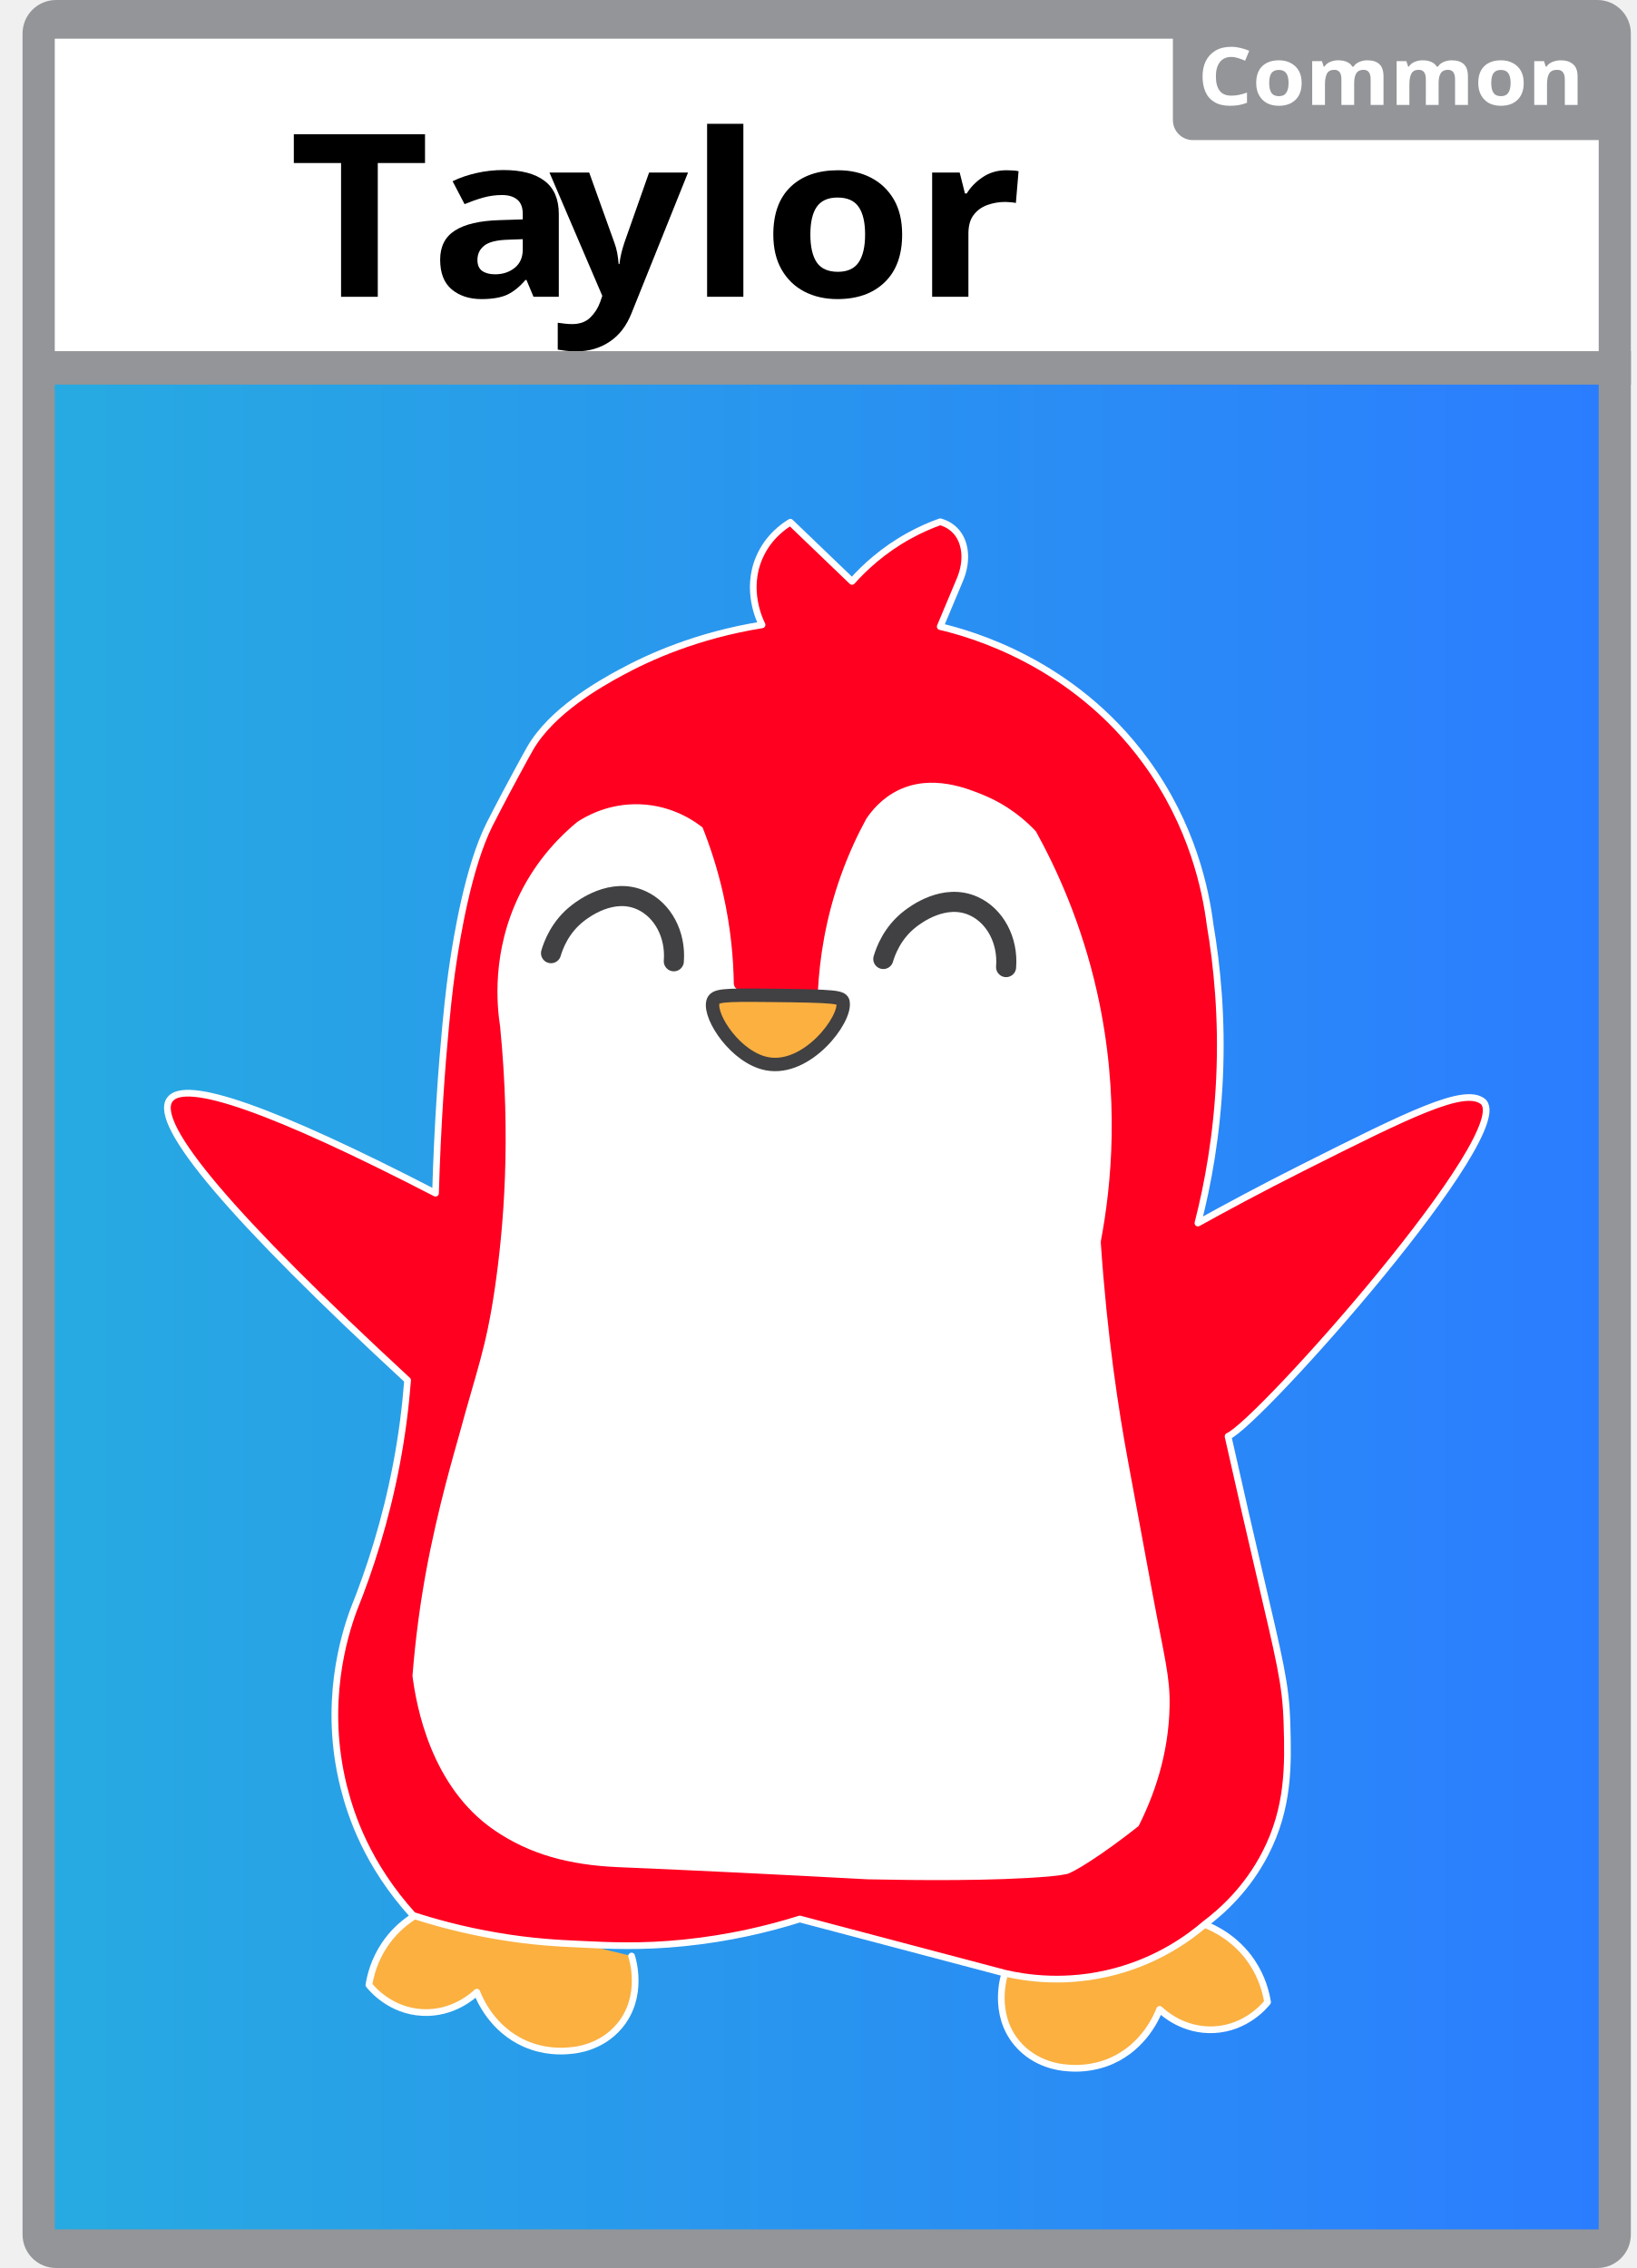
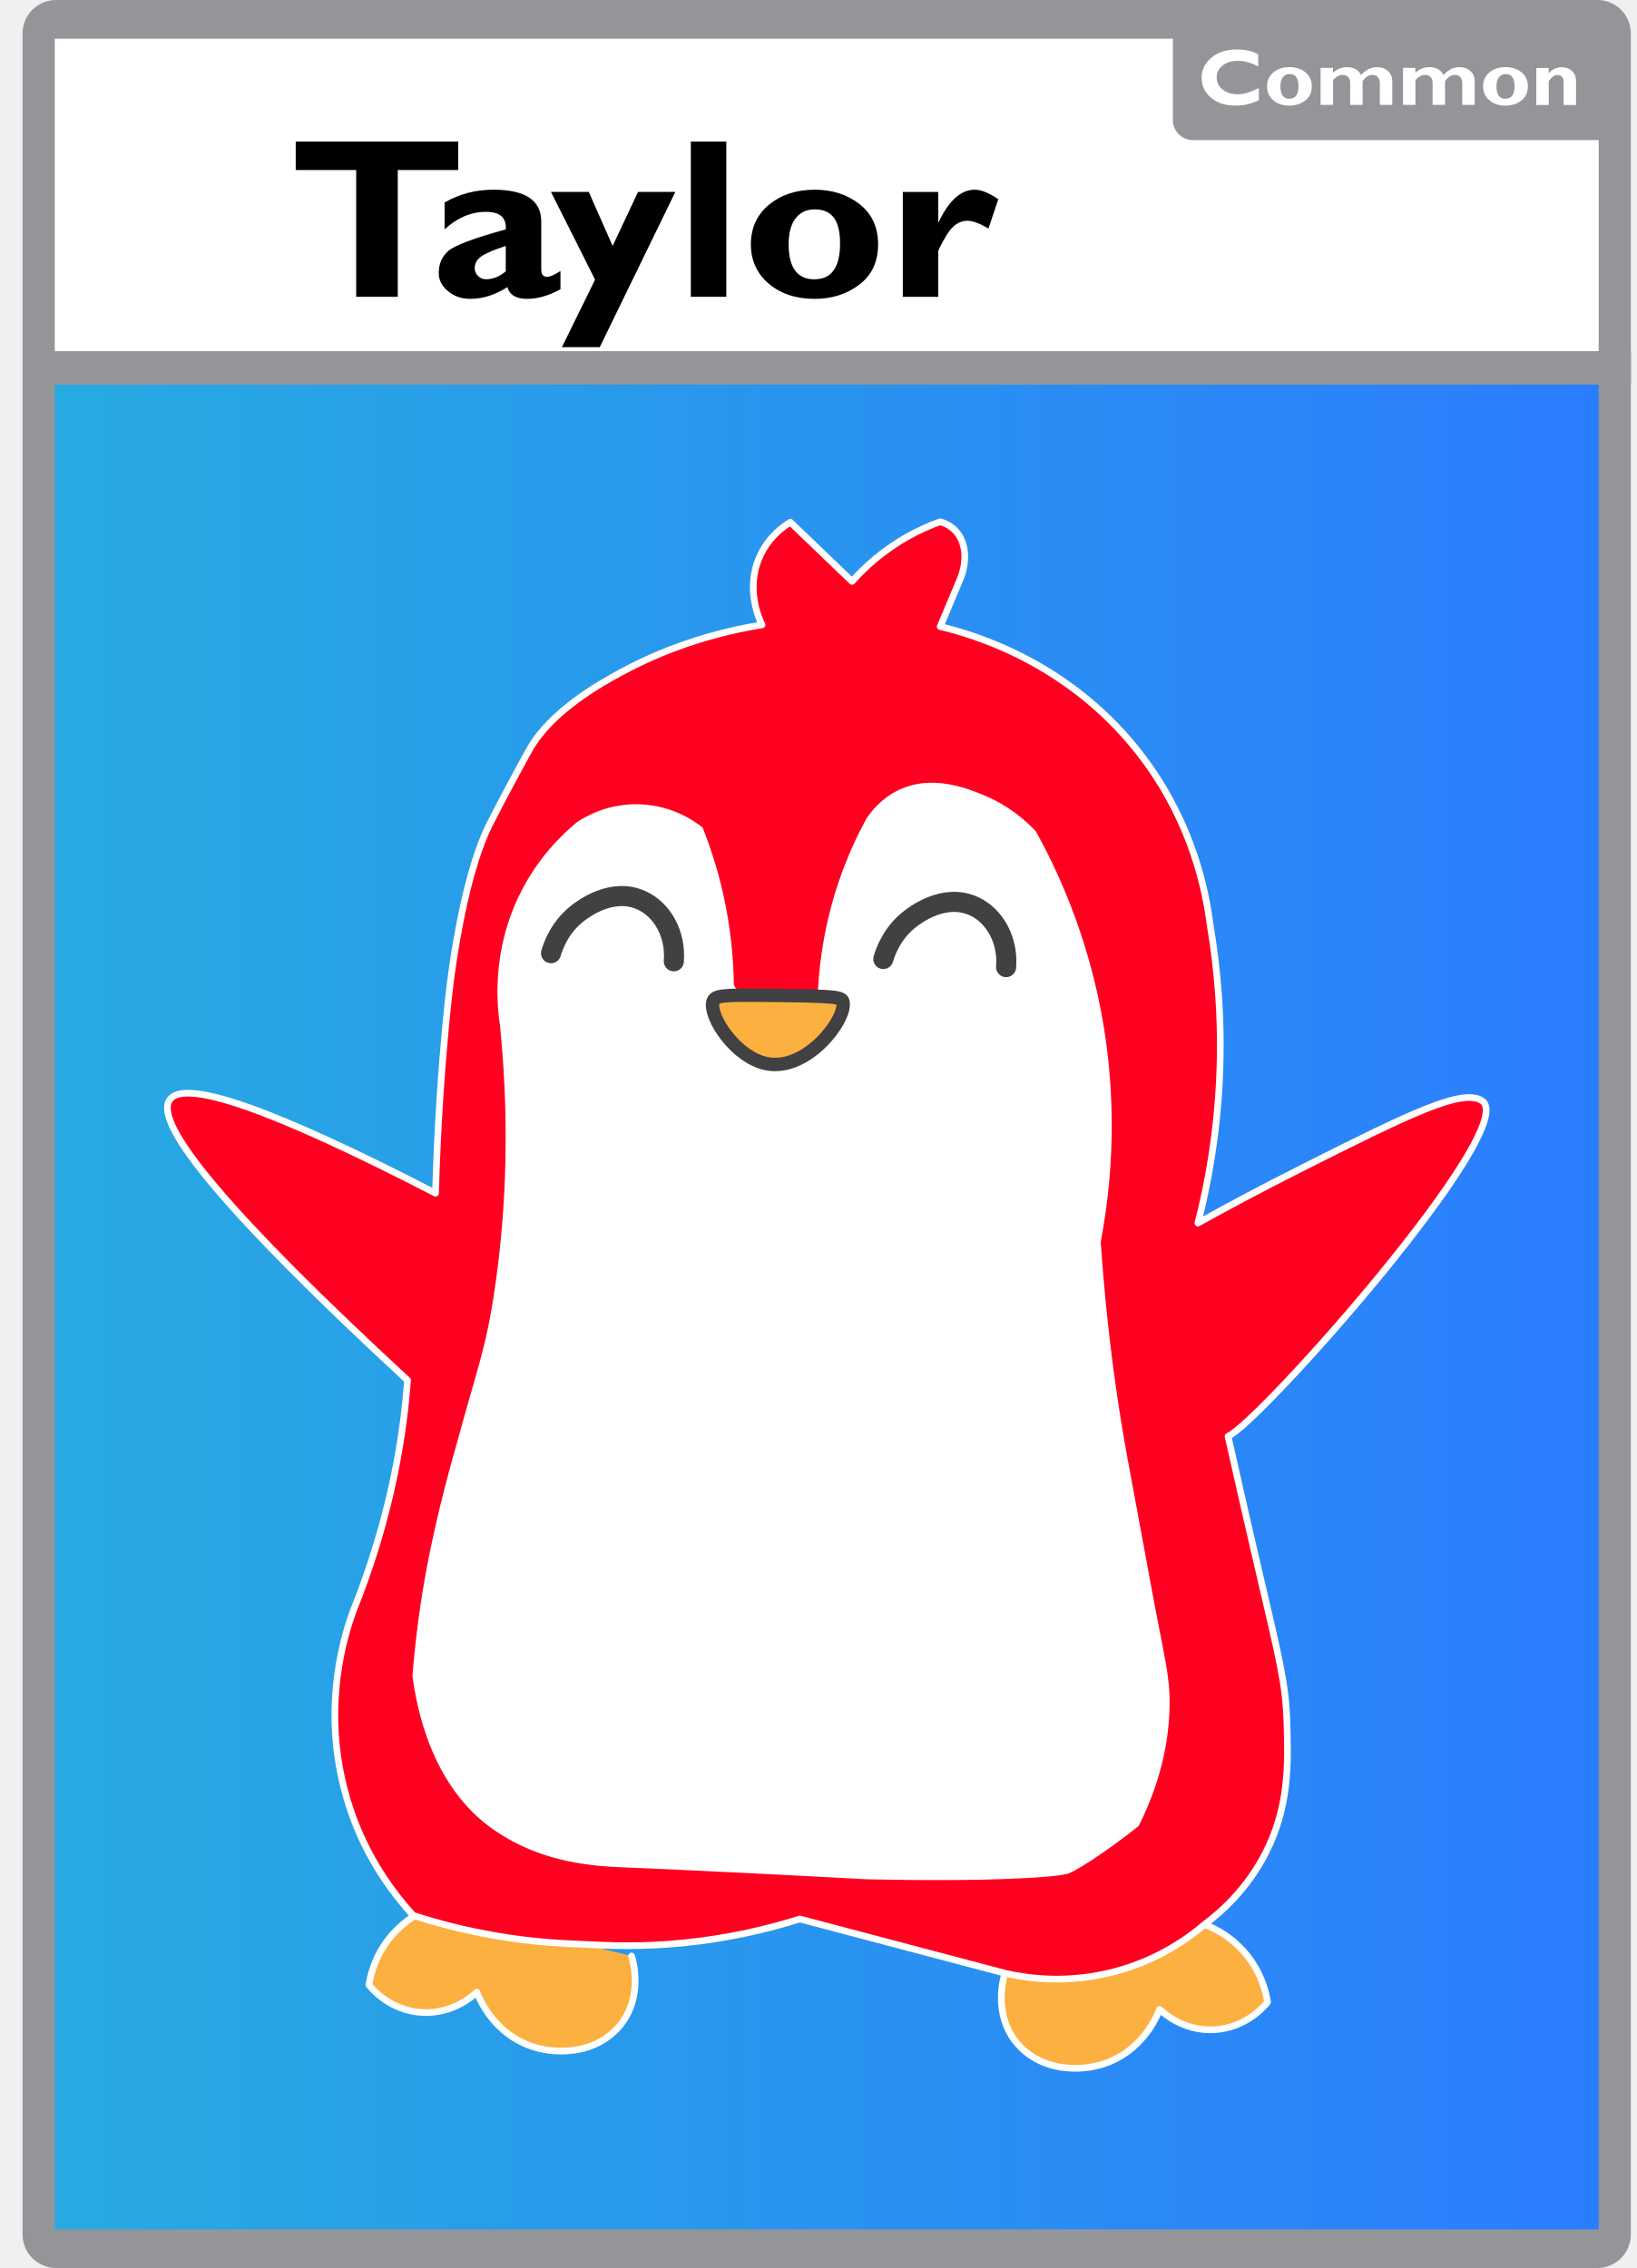
<svg xmlns="http://www.w3.org/2000/svg" id="Outline" width="244.38" height="338.83" viewBox="0 0 244.38 338.83">
  <defs>
    <style>
-       .cls-1 {
-         font-size: 34px;
-       }
- 
      .cls-1, .cls-2 {
-         font-family: GillSansMT-Bold, 'Gill Sans MT';
-         font-weight: 700;
-       }
- 
-       .cls-3 {
-         letter-spacing: -.14em;
-       }
- 
-       .cls-4, .cls-5, .cls-2 {
        fill: #fff;
      }

-       .cls-6, .cls-5, .cls-7, .cls-8, .cls-9 {
+       .cls-3, .cls-2, .cls-4, .cls-5, .cls-6 {
        stroke-linecap: round;
        stroke-linejoin: round;
      }

-       .cls-6, .cls-8 {
+       .cls-3, .cls-5 {
        stroke: #fff;
      }

-       .cls-6, .cls-9 {
+       .cls-3, .cls-6 {
        fill: #fbb040;
      }

-       .cls-5 {
+       .cls-2 {
        stroke: #ff0021;
      }

-       .cls-5, .cls-9 {
+       .cls-2, .cls-6 {
        stroke-width: 2px;
      }

-       .cls-10 {
-         letter-spacing: -.04em;
-       }
- 
-       .cls-11 {
+       .cls-7 {
        stroke: #939598;
        stroke-miterlimit: 10;
        stroke-width: 5px;
      }

-       .cls-11, .cls-7 {
+       .cls-7, .cls-4 {
        fill: none;
      }

-       .cls-2 {
-         font-size: 12px;
-       }
- 
-       .cls-12 {
+       .cls-8 {
        fill: #939598;
      }

-       .cls-7 {
+       .cls-4 {
        stroke-width: 3px;
      }

-       .cls-7, .cls-9 {
+       .cls-4, .cls-6 {
        stroke: #414042;
      }

-       .cls-8 {
+       .cls-5 {
        fill: #ff0021;
      }

-       .cls-13 {
+       .cls-9 {
        fill: url(#linear-gradient);
      }
    </style>
    <linearGradient id="linear-gradient" x1="8.18" y1="194.01" x2="238.78" y2="194.01" gradientUnits="userSpaceOnUse">
      <stop offset="0" stop-color="#27aae1" />
      <stop offset="1" stop-color="#2b7dff" />
    </linearGradient>
  </defs>
-   <rect class="cls-12" x="3.37" width="240.21" height="338.83" rx="5" ry="5" />
-   <rect class="cls-13" x="8.18" y="54.96" width="230.6" height="278.1" />
-   <path class="cls-6" d="M94.33,292.22c.11.31,1.93,6.01-1.81,10.46-2.73,3.25-6.55,3.61-7.32,3.67-1.34.14-3.94.22-6.79-1.03-4.91-2.17-6.79-6.67-7.19-7.7-.51.48-3.52,3.27-8.13,3.04-4.81-.25-7.57-3.59-7.99-4.12.22-1.37.77-3.66,2.35-6.01,2.41-3.58,5.71-5.08,7.05-5.6" />
-   <path class="cls-6" d="M150.09,294.79c-.11.31-1.93,6.01,1.81,10.46,2.73,3.25,6.55,3.61,7.32,3.67,1.34.14,3.94.22,6.79-1.03,4.91-2.17,6.79-6.67,7.19-7.7.51.48,3.52,3.27,8.13,3.04,4.81-.25,7.57-3.59,7.99-4.12-.22-1.37-.77-3.66-2.35-6.01-2.41-3.58-5.71-5.08-7.05-5.6" />
-   <path class="cls-8" d="M183.42,214.59c1.86,8.28,3.43,15.13,4.57,19.98,3.17,13.61,4.05,16.95,4.23,22.88.19,6.22.3,12.6-3.23,19.44-2.72,5.29-6.5,8.68-9.06,10.6-2.31,1.98-6.78,5.27-13.3,7.02-7.35,1.98-13.51.98-16.53.28-10.21-2.7-20.43-5.4-30.64-8.1-4.65,1.46-10.5,2.88-17.33,3.57-6.33.65-11.31.4-15.45.2-3.33-.15-7.25-.35-12.36-1.22-5.16-.87-9.44-2.06-12.63-3.1-6.85-7.58-9.26-14.86-10.35-19.18-3.12-12.4.06-22.6,1.48-26.46,2.42-6.01,4.78-13.3,6.39-21.74.85-4.47,1.37-8.68,1.67-12.55-26.28-24.29-38.12-38.27-35.53-41.92,2.26-3.19,15.49,1.47,39.7,13.97.3-10.47.94-18.96,1.51-24.99.5-5.26.86-7.76,1.11-9.43.52-3.46,2.22-14.24,5.44-20.66.25-.49,1.79-3.52,3.9-7.42.93-1.73,1.87-3.44,2.15-3.92,3.23-5.65,10.5-9.71,13.5-11.34,4.28-2.33,11.4-5.57,21.16-7.15-.34-.68-2.51-5.2-.41-10.06,1.32-3.07,3.66-4.68,4.64-5.27,3.07,2.95,6.14,5.89,9.21,8.84,1.86-2.09,4.65-4.68,8.53-6.82,1.64-.9,3.21-1.59,4.64-2.09,1.15.33,1.84.9,2.21,1.28,1.64,1.67,1.91,4.57.74,7.35-.98,2.35-1.97,4.69-2.95,7.03,4.53,1.07,19.81,5.29,30.63,20.05,7.09,9.66,9.04,19.44,9.68,24.5,1.04,6.11,1.82,13.89,1.41,22.88-.39,8.54-1.74,15.88-3.23,21.68,4.02-2.23,9.36-5.11,15.72-8.31,15.92-8,23.94-11.96,26.77-9.91,5.67,4.11-33.24,48-37.99,50.08Z" />
-   <path class="cls-5" d="M73.71,153.57c1.63,16.53.53,29.76-.81,38.88-1.3,8.85-2.63,11.85-5.31,21.75-.51,1.9-3.17,10.71-4.97,20.58-.78,4.28-1.54,9.53-2.02,15.59.59,4.71,2.82,17.15,12.7,23.9,5.45,3.72,11.54,5.35,18.94,5.67,5.88.25,11.8.52,17.74.81,6.55.32,13.07.66,19.55,1.01,7.42.16,19.02.27,27.01-.41.43-.04,1-.09,1.69-.18,0,0,.69-.1,1.33-.22,1.11-.21,5.62-2.99,11.29-7.49,2.37-4.65,4.71-11.01,4.84-18.63.07-4.52-.78-7.31-2.62-17.21-1.22-6.55-2.41-13.1-3.63-19.64-1.38-7.45-3.07-18.36-4.03-32.4,1.55-8.22,2.99-21.74-.6-37.67-2.31-10.24-6.02-18.42-9.27-24.3-3.08-3.3-6.23-4.9-8.06-5.67-2.56-1.07-8.24-3.43-13.7-.81-2.76,1.33-4.41,3.42-5.24,4.66-1.33,2.43-2.66,5.27-3.83,8.51-2.43,6.74-3.29,12.87-3.54,17.59-2.31-.33-4.62-.65-6.94-.98h-3.63c-.06-3.78-.45-8.41-1.61-13.57-.89-3.97-2.06-7.43-3.22-10.33-1.12-.92-4.71-3.63-10.08-3.85-5.16-.21-8.85,2.02-10.08,2.84-2.41,1.98-6.13,5.57-8.87,11.14-4.37,8.87-3.53,17.2-3.02,20.45Z" />
-   <path class="cls-7" d="M82.3,142.4c.34-1.15,1.33-3.94,4.05-6.02.72-.55,5.06-3.88,9.45-1.88,3.18,1.44,5.16,5.11,4.84,9.11" />
-   <path class="cls-7" d="M131.93,143.27c.34-1.15,1.33-3.94,4.05-6.02.72-.55,5.06-3.88,9.45-1.88,3.18,1.44,5.16,5.11,4.84,9.11" />
-   <path class="cls-9" d="M125.92,149.72c-.16-.77-.87-.92-11.02-1.02-7.05-.07-8.18-.02-8.43,1.02-.53,2.28,3.48,8.33,8.1,9.2,6,1.13,11.86-6.66,11.34-9.2Z" />
-   <rect class="cls-4" x="8.18" y="5.78" width="230.6" height="49.18" />
-   <path class="cls-12" d="M175.18,5.17h64.83v15.76h-61.83c-1.66,0-3-1.34-3-3V5.17h0Z" />
-   <text class="cls-1" transform="translate(43.15 44.34) scale(1.07 1)">
-     <tspan class="cls-3" x="0" y="0">T</tspan>
-     <tspan class="cls-10" x="19.69" y="0">a</tspan>
-     <tspan x="36.37" y="0">ylor</tspan>
-   </text>
-   <text class="cls-2" transform="translate(178.86 15.68) scale(1.07 1)">
-     <tspan x="0" y="0">Common</tspan>
-   </text>
-   <line class="cls-11" x1="5.96" y1="54.96" x2="243.59" y2="54.96" />
+   <rect class="cls-8" x="3.37" width="240.21" height="338.83" rx="5" ry="5" />
+   <rect class="cls-9" x="8.18" y="54.96" width="230.6" height="278.1" />
+   <path class="cls-3" d="M94.33,292.22c.11.31,1.93,6.01-1.81,10.46-2.73,3.25-6.55,3.61-7.32,3.67-1.34.14-3.94.22-6.79-1.03-4.91-2.17-6.79-6.67-7.19-7.7-.51.48-3.52,3.27-8.13,3.04-4.81-.25-7.57-3.59-7.99-4.12.22-1.37.77-3.66,2.35-6.01,2.41-3.58,5.71-5.08,7.05-5.6" />
+   <path class="cls-3" d="M150.09,294.79c-.11.31-1.93,6.01,1.81,10.46,2.73,3.25,6.55,3.61,7.32,3.67,1.34.14,3.94.22,6.79-1.03,4.91-2.17,6.79-6.67,7.19-7.7.51.48,3.52,3.27,8.13,3.04,4.81-.25,7.57-3.59,7.99-4.12-.22-1.37-.77-3.66-2.35-6.01-2.41-3.58-5.71-5.08-7.05-5.6" />
+   <path class="cls-5" d="M183.42,214.59c1.86,8.28,3.43,15.13,4.57,19.98,3.17,13.61,4.05,16.95,4.23,22.88.19,6.22.3,12.6-3.23,19.44-2.72,5.29-6.5,8.68-9.06,10.6-2.31,1.98-6.78,5.27-13.3,7.02-7.35,1.98-13.51.98-16.53.28-10.21-2.7-20.43-5.4-30.64-8.1-4.65,1.46-10.5,2.88-17.33,3.57-6.33.65-11.31.4-15.45.2-3.33-.15-7.25-.35-12.36-1.22-5.16-.87-9.44-2.06-12.63-3.1-6.85-7.58-9.26-14.86-10.35-19.18-3.12-12.4.06-22.6,1.48-26.46,2.42-6.01,4.78-13.3,6.39-21.74.85-4.47,1.37-8.68,1.67-12.55-26.28-24.29-38.12-38.27-35.53-41.92,2.26-3.19,15.49,1.47,39.7,13.97.3-10.47.94-18.96,1.51-24.99.5-5.26.86-7.76,1.11-9.43.52-3.46,2.22-14.24,5.44-20.66.25-.49,1.79-3.52,3.9-7.42.93-1.73,1.87-3.44,2.15-3.92,3.23-5.65,10.5-9.71,13.5-11.34,4.28-2.33,11.4-5.57,21.16-7.15-.34-.68-2.51-5.2-.41-10.06,1.32-3.07,3.66-4.68,4.64-5.27,3.07,2.95,6.14,5.89,9.21,8.84,1.86-2.09,4.65-4.68,8.53-6.82,1.64-.9,3.21-1.59,4.64-2.09,1.15.33,1.84.9,2.21,1.28,1.64,1.67,1.91,4.57.74,7.35-.98,2.35-1.97,4.69-2.95,7.03,4.53,1.07,19.81,5.29,30.63,20.05,7.09,9.66,9.04,19.44,9.68,24.5,1.04,6.11,1.82,13.89,1.41,22.88-.39,8.54-1.74,15.88-3.23,21.68,4.02-2.23,9.36-5.11,15.72-8.31,15.92-8,23.94-11.96,26.77-9.91,5.67,4.11-33.24,48-37.99,50.08Z" />
+   <path class="cls-2" d="M73.71,153.57c1.63,16.53.53,29.76-.81,38.88-1.3,8.85-2.63,11.85-5.31,21.75-.51,1.9-3.17,10.71-4.97,20.58-.78,4.28-1.54,9.53-2.02,15.59.59,4.71,2.82,17.15,12.7,23.9,5.45,3.72,11.54,5.35,18.94,5.67,5.88.25,11.8.52,17.74.81,6.55.32,13.07.66,19.55,1.01,7.42.16,19.02.27,27.01-.41.43-.04,1-.09,1.69-.18,0,0,.69-.1,1.33-.22,1.11-.21,5.62-2.99,11.29-7.49,2.37-4.65,4.71-11.01,4.84-18.63.07-4.52-.78-7.31-2.62-17.21-1.22-6.55-2.41-13.1-3.63-19.64-1.38-7.45-3.07-18.36-4.03-32.4,1.55-8.22,2.99-21.74-.6-37.67-2.31-10.24-6.02-18.42-9.27-24.3-3.08-3.3-6.23-4.9-8.06-5.67-2.56-1.07-8.24-3.43-13.7-.81-2.76,1.33-4.41,3.42-5.24,4.66-1.33,2.43-2.66,5.27-3.83,8.51-2.43,6.74-3.29,12.87-3.54,17.59-2.31-.33-4.62-.65-6.94-.98h-3.63c-.06-3.78-.45-8.41-1.61-13.57-.89-3.97-2.06-7.43-3.22-10.33-1.12-.92-4.71-3.63-10.08-3.85-5.16-.21-8.85,2.02-10.08,2.84-2.41,1.98-6.13,5.57-8.87,11.14-4.37,8.87-3.53,17.2-3.02,20.45Z" />
+   <path class="cls-4" d="M82.3,142.4c.34-1.15,1.33-3.94,4.05-6.02.72-.55,5.06-3.88,9.45-1.88,3.18,1.44,5.16,5.11,4.84,9.11" />
+   <path class="cls-4" d="M131.93,143.27c.34-1.15,1.33-3.94,4.05-6.02.72-.55,5.06-3.88,9.45-1.88,3.18,1.44,5.16,5.11,4.84,9.11" />
+   <path class="cls-6" d="M125.92,149.72c-.16-.77-.87-.92-11.02-1.02-7.05-.07-8.18-.02-8.43,1.02-.53,2.28,3.48,8.33,8.1,9.2,6,1.13,11.86-6.66,11.34-9.2Z" />
+   <rect class="cls-1" x="8.18" y="5.78" width="230.6" height="49.18" />
+   <path class="cls-8" d="M175.18,5.17h64.83v15.76h-61.83c-1.66,0-3-1.34-3-3V5.17h0Z" />
+   <g>
+     <path d="M68.44,21.15v4.25h-9.03v18.94h-6.21v-18.94h-9.03v-4.25h24.27Z" />
+     <path d="M83.71,40.48v2.74c-1.76.95-3.41,1.43-4.96,1.43-1.67,0-2.65-.59-2.96-1.76-1.84,1.17-3.69,1.76-5.55,1.76-1.31,0-2.42-.39-3.34-1.16s-1.37-1.67-1.37-2.69c0-1.36.47-2.46,1.42-3.3.95-.84,3.81-1.92,8.59-3.23.12-1.75-.86-2.62-2.93-2.62-2.25,0-4.32.87-6.21,2.62v-4.02c2.21-1.27,4.65-1.91,7.3-1.91,4.76,0,7.14,1.59,7.14,4.77v7.15c0,.73.29,1.1.87,1.1.44,0,1.11-.29,2-.88ZM75.54,40.54v-3.8c-1.77.58-2.99,1.1-3.65,1.56s-.99,1.05-.99,1.76c0,.46.17.85.5,1.17.33.33.74.49,1.21.49,1,0,1.97-.39,2.93-1.18Z" />
+     <path d="M100.87,28.67l-11.29,23.19h-5.65l4.95-10.08-6.59-13.11h5.65l3.56,8.07,3.8-8.07h5.56Z" />
+     <path d="M108.48,21.15v23.19h-5.3v-23.19h5.3Z" />
+     <path d="M121.67,28.34c2.64,0,4.88.72,6.72,2.16,1.84,1.44,2.76,3.45,2.76,6.02s-.93,4.58-2.8,6c-1.87,1.42-4.09,2.13-6.67,2.13-2.8,0-5.08-.76-6.86-2.27s-2.67-3.48-2.67-5.89.91-4.43,2.72-5.92c1.81-1.48,4.08-2.23,6.81-2.23ZM121.67,41.72c2.53,0,3.8-1.78,3.8-5.34s-1.27-5.1-3.8-5.1c-1.21,0-2.16.45-2.85,1.35s-1.03,2.18-1.03,3.86c0,3.49,1.29,5.24,3.87,5.24Z" />
+     <path d="M140.14,28.67v4.48h.07c1.53-3.21,3.33-4.81,5.37-4.81.98,0,2.15.48,3.52,1.43l-1.46,4.37c-1.31-.77-2.36-1.16-3.14-1.16-1.22,0-2.26.71-3.1,2.12-.84,1.41-1.26,2.24-1.26,2.47v6.78h-5.3v-15.67h5.3Z" />
+   </g>
+   <g>
+     <path class="cls-1" d="M188.02,13.18v1.79c-1.1.54-2.25.81-3.45.81-1.56,0-2.8-.4-3.72-1.2s-1.38-1.79-1.38-2.97.49-2.17,1.46-2.99,2.24-1.23,3.81-1.23c1.25,0,2.31.24,3.18.72v1.82c-1.06-.56-2.07-.84-3.02-.84s-1.7.23-2.29.7c-.59.47-.89,1.06-.89,1.78s.29,1.33.88,1.8,1.33.71,2.24.71c.45,0,.89-.06,1.3-.17.42-.11,1.04-.36,1.87-.74Z" />
+     <path class="cls-1" d="M192.6,10.03c.93,0,1.72.25,2.36.76s.97,1.22.97,2.12-.33,1.62-.99,2.12c-.66.5-1.44.75-2.35.75-.98,0-1.79-.27-2.41-.8-.62-.53-.94-1.23-.94-2.08s.32-1.56.96-2.09c.64-.52,1.44-.79,2.39-.79ZM192.6,14.75c.89,0,1.34-.63,1.34-1.88s-.45-1.8-1.34-1.8c-.43,0-.76.16-1,.48-.24.32-.36.77-.36,1.36,0,1.23.45,1.85,1.36,1.85Z" />
+     <path class="cls-1" d="M199.09,10.15v.71c.63-.55,1.32-.83,2.06-.83,1.02,0,1.73.39,2.14,1.18.72-.79,1.5-1.18,2.34-1.18.68,0,1.24.19,1.67.58.43.39.65.89.65,1.51v3.55h-1.86v-3.24c0-.39-.1-.69-.29-.91-.19-.22-.46-.33-.81-.33-.54,0-1.04.31-1.47.94v3.54h-1.86v-3.28c0-.39-.1-.68-.31-.89-.21-.21-.48-.31-.83-.31-.49,0-.96.26-1.42.77v3.71h-1.86v-5.53h1.86Z" />
+     <path class="cls-1" d="M211.4,10.15v.71c.63-.55,1.32-.83,2.06-.83,1.02,0,1.73.39,2.14,1.18.72-.79,1.5-1.18,2.34-1.18.68,0,1.24.19,1.67.58.43.39.65.89.65,1.51v3.55h-1.86v-3.24c0-.39-.1-.69-.29-.91-.19-.22-.46-.33-.81-.33-.54,0-1.04.31-1.47.94v3.54h-1.86v-3.28c0-.39-.1-.68-.31-.89-.21-.21-.48-.31-.83-.31-.49,0-.96.26-1.42.77v3.71h-1.86v-5.53h1.86Z" />
+     <path class="cls-1" d="M224.87,10.03c.93,0,1.72.25,2.36.76s.97,1.22.97,2.12-.33,1.62-.99,2.12c-.66.5-1.44.75-2.35.75-.98,0-1.79-.27-2.41-.8-.62-.53-.94-1.23-.94-2.08s.32-1.56.96-2.09c.64-.52,1.44-.79,2.39-.79ZM224.87,14.75c.89,0,1.34-.63,1.34-1.88s-.45-1.8-1.34-1.8c-.43,0-.76.16-1,.48-.24.32-.36.77-.36,1.36,0,1.23.45,1.85,1.36,1.85Z" />
+     <path class="cls-1" d="M231.31,10.15v.79c.55-.6,1.19-.9,1.93-.9.62,0,1.13.18,1.54.55s.62.89.62,1.58v3.52h-1.86v-3.37c0-.74-.31-1.11-.92-1.11-.44,0-.87.3-1.3.91v3.57h-1.86v-5.53h1.86Z" />
+   </g>
+   <line class="cls-7" x1="5.96" y1="54.96" x2="243.59" y2="54.96" />
</svg>
